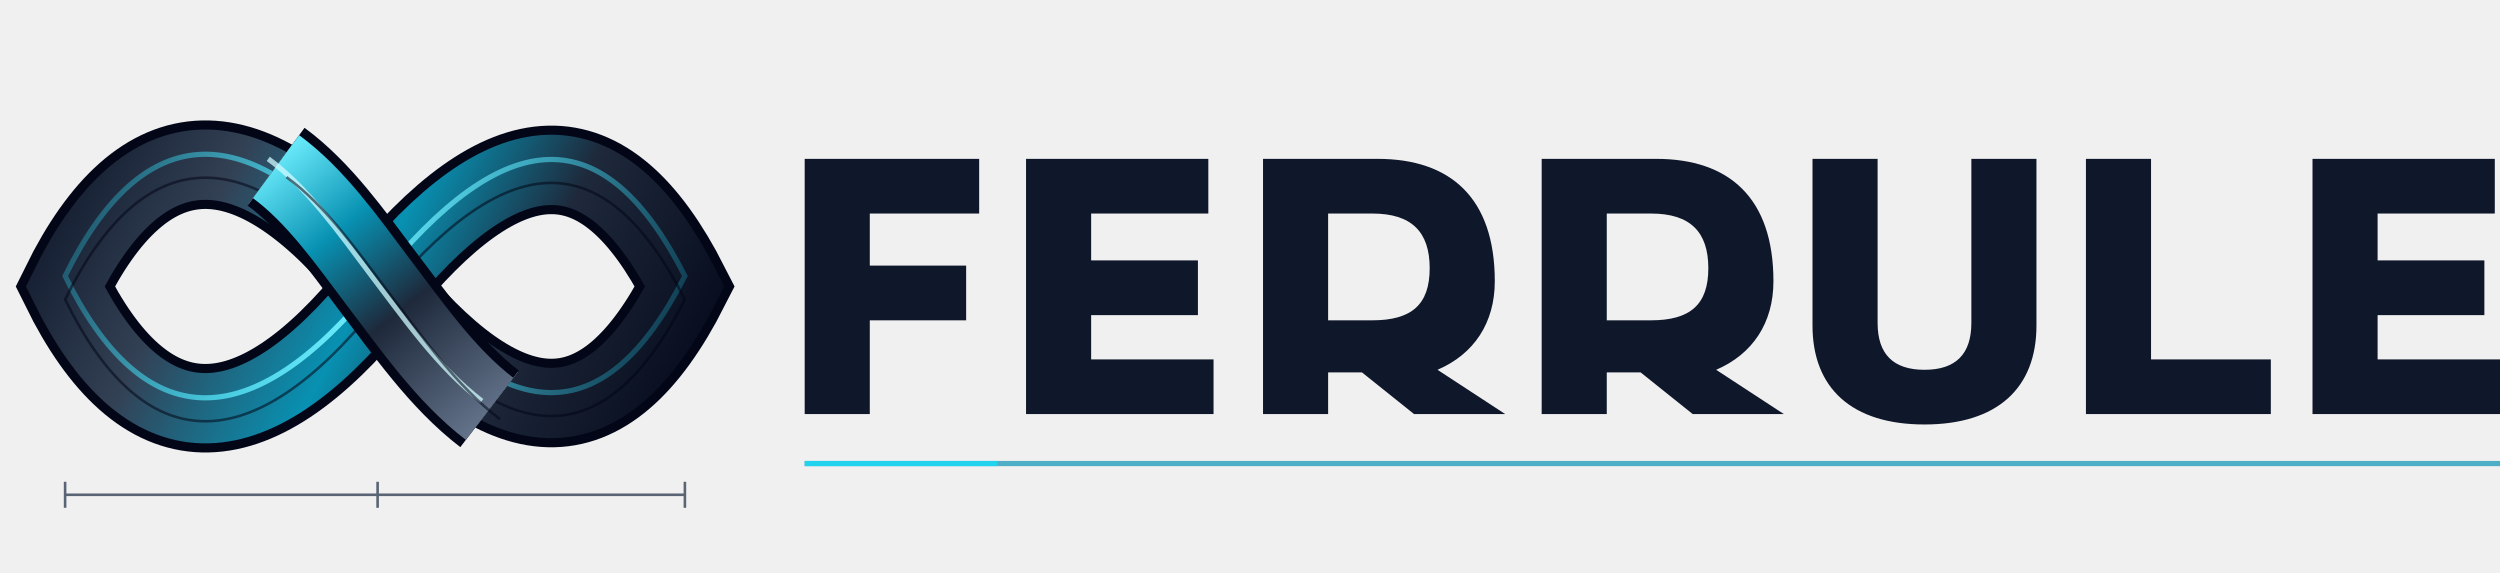
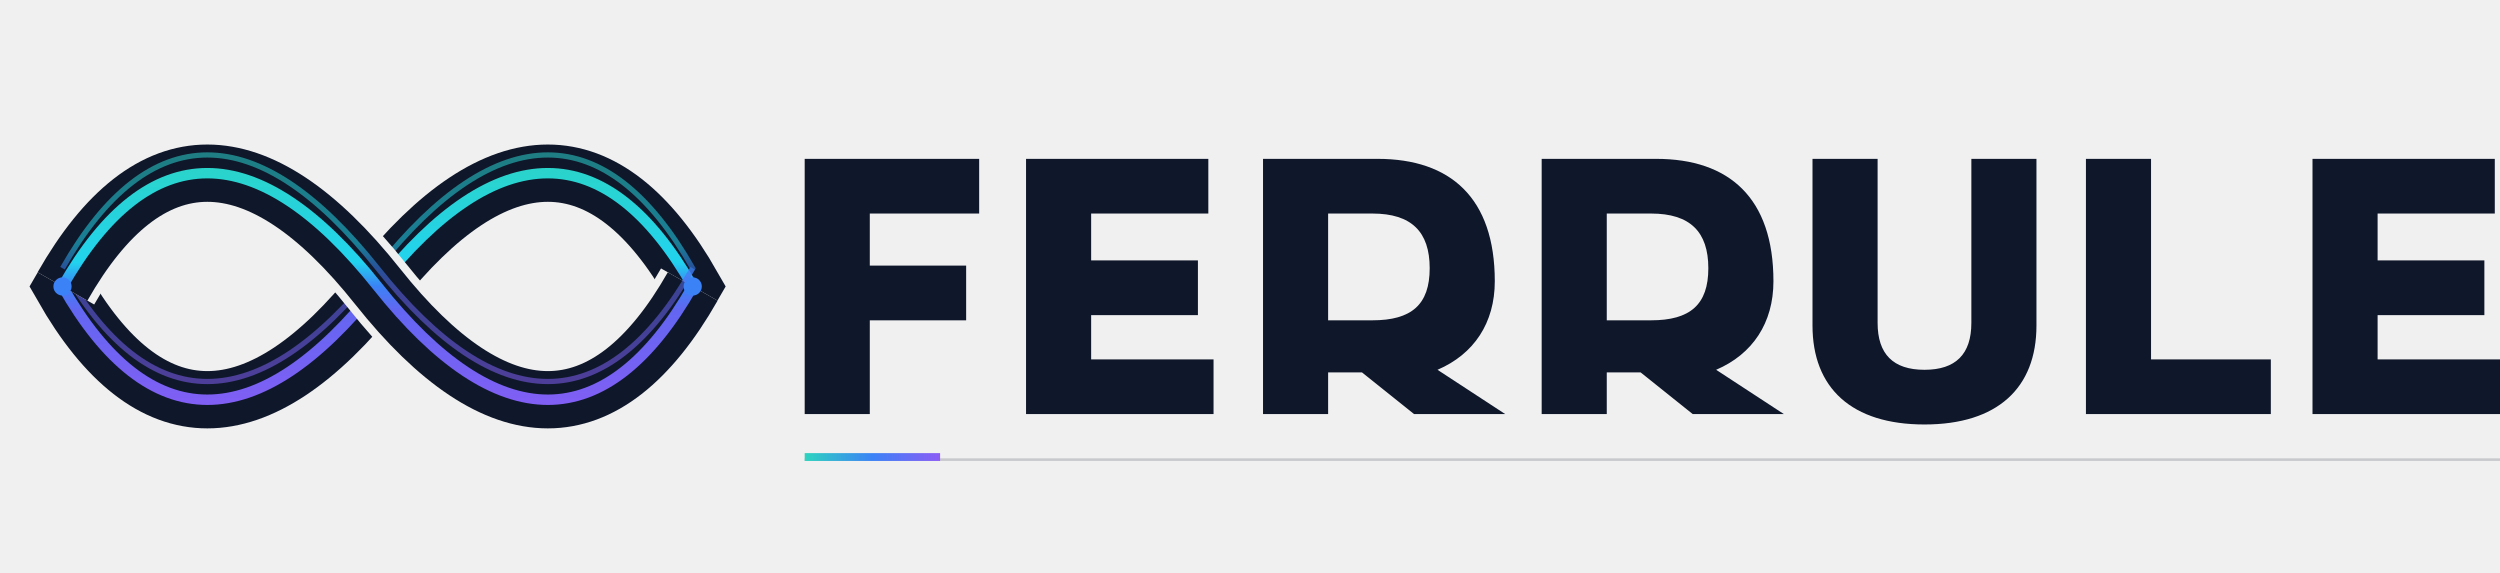
<svg xmlns="http://www.w3.org/2000/svg" width="960" height="220" viewBox="0 0 960 220" role="img" aria-labelledby="title desc">
  <style>
+     .structure { stroke: #0f172a; }
    .wordmark { fill: #0f172a; }
-     .datum { stroke: #334155; }
    @media (prefers-color-scheme: dark) {
+       .structure { stroke: #e2e8f0; }
      .wordmark { fill: #e2e8f0; }
-       .datum { stroke: #94a3b8; }
    }
  </style>
  <defs>
-     <linearGradient id="metal" x1="24" y1="48" x2="270" y2="174" gradientUnits="userSpaceOnUse">
-       <stop offset="0" stop-color="#0f172a" />
-       <stop offset="0.24" stop-color="#334155" />
-       <stop offset="0.48" stop-color="#0891b2" />
-       <stop offset="0.68" stop-color="#1e293b" />
-       <stop offset="1" stop-color="#020617" />
+     <linearGradient id="side-signal" x1="0" y1="52" x2="0" y2="168" gradientUnits="userSpaceOnUse">
+       <stop offset="0" stop-color="#2dd4bf" />
+       <stop offset="0.42" stop-color="#22d3ee" />
+       <stop offset="0.5" stop-color="#3b82f6" />
+       <stop offset="0.58" stop-color="#6366f1" />
+       <stop offset="1" stop-color="#8b5cf6" />
    </linearGradient>
-     <linearGradient id="face" x1="106" y1="61" x2="188" y2="162" gradientUnits="userSpaceOnUse">
-       <stop stop-color="#67e8f9" />
-       <stop offset="0.28" stop-color="#0891b2" />
-       <stop offset="0.58" stop-color="#1e293b" />
-       <stop offset="1" stop-color="#64748b" />
+     <linearGradient id="accent-rule" x1="309" y1="0" x2="361" y2="0" gradientUnits="userSpaceOnUse">
+       <stop stop-color="#2dd4bf" />
+       <stop offset="0.5" stop-color="#3b82f6" />
+       <stop offset="1" stop-color="#8b5cf6" />
    </linearGradient>
-     <linearGradient id="edge" x1="25" y1="64" x2="261" y2="156" gradientUnits="userSpaceOnUse">
-       <stop stop-color="#22d3ee" stop-opacity=".2" />
-       <stop offset=".48" stop-color="#67e8f9" />
-       <stop offset="1" stop-color="#0e7490" stop-opacity=".35" />
-     </linearGradient>
-     <path id="loop" d="M25 110C55 49 96 47 145 108C194 169 232 171 263 110C232 49 194 51 145 112C96 173 55 171 25 110Z" />
-     <path id="bridge" d="M106 64C121 75 133 92 145 108C158 125 171 144 188 157" />
-     <mask id="under" x="0" y="0" width="290" height="220" maskUnits="userSpaceOnUse">
+     <path id="loop" d="M24 110C57 52 99 52 145 110C191 168 233 168 266 110C233 52 191 52 145 110C99 168 57 168 24 110Z" />
+     <path id="bridge" d="M24 110C57 52 99 52 145 110C191 168 233 168 266 110" />
+     <mask id="underpass" x="0" y="0" width="290" height="220" maskUnits="userSpaceOnUse">
      <rect width="290" height="220" fill="white" />
-       <use href="#bridge" fill="none" stroke="black" stroke-width="36" stroke-linecap="butt" />
+       <use href="#bridge" fill="none" stroke="black" stroke-width="28" />
    </mask>
    <path id="wordmark-path" fill-rule="evenodd" d="       M309 61H376V82H334V102H371V123H334V159H309Z       M394 61H464V82H419V100H460V121H419V138H466V159H394Z       M485 159V61H529C557 61 574 76 574 108C574 124 566 136 552 142L578 159H543L523 143H510V159ZM510 82V123H527C542 123 549 117 549 103C549 89 542 82 527 82Z       M592 159V61H636C664 61 681 76 681 108C681 124 673 136 659 142L685 159H650L630 143H617V159ZM617 82V123H634C649 123 656 117 656 103C656 89 649 82 634 82Z       M696 61H721V124C721 136 727 142 739 142C751 142 757 136 757 124V61H782V125C782 149 767 163 739 163C711 163 696 149 696 125Z       M801 61H826V138H872V159H801Z       M888 61H958V82H913V100H954V121H913V138H960V159H888Z" />
  </defs>
-   <g fill="none" stroke-linejoin="miter" mask="url(#under)">
-     <use href="#loop" stroke="#020617" stroke-width="34" />
-     <use href="#loop" stroke="url(#metal)" stroke-width="27" />
-     <use href="#loop" stroke="url(#edge)" stroke-width="2" transform="translate(0 -4)" />
-     <use href="#loop" stroke="#020617" stroke-opacity=".55" stroke-width="1" transform="translate(0 5)" />
+   <g fill="none" stroke-linecap="butt" stroke-linejoin="miter">
+     <g mask="url(#underpass)">
+       <use href="#loop" class="structure" stroke-width="22" />
+       <use href="#loop" stroke="url(#side-signal)" stroke-width="4" />
+       <use href="#loop" stroke="url(#side-signal)" stroke-width="2" transform="translate(0 -7)" opacity=".55" />
+     </g>
+     <use href="#bridge" class="structure" stroke-width="22" />
+     <use href="#bridge" stroke="url(#side-signal)" stroke-width="4" />
+     <use href="#bridge" stroke="url(#side-signal)" stroke-width="2" transform="translate(0 -7)" opacity=".55" />
  </g>
-   <g fill="none" stroke-linecap="butt" stroke-linejoin="miter">
-     <use href="#bridge" stroke="#020617" stroke-width="37" />
-     <use href="#bridge" stroke="url(#face)" stroke-width="30" />
-     <use href="#bridge" stroke="#cffafe" stroke-opacity=".75" stroke-width="2" transform="translate(-3 -3)" />
-     <use href="#bridge" stroke="#020617" stroke-opacity=".55" stroke-width="1" transform="translate(4 4)" />
-   </g>
-   <g opacity=".8" fill="none" stroke-width="1">
-     <path class="datum" d="M25 190H263" />
-     <path class="datum" d="M25 185V195M145 185V195M263 185V195" />
-   </g>
+   <circle cx="24" cy="110" r="3.5" fill="#3b82f6" />
+   <circle cx="266" cy="110" r="3.5" fill="#3b82f6" />
  <use href="#wordmark-path" class="wordmark" />
-   <rect x="309" y="177" width="651" height="2" fill="#0891b2" opacity=".7" />
-   <rect x="309" y="177" width="74" height="2" fill="#22d3ee" />
+   <rect x="309" y="176" width="651" height="1" class="wordmark" opacity=".18" />
+   <rect x="309" y="174" width="52" height="3" fill="url(#accent-rule)" />
</svg>
